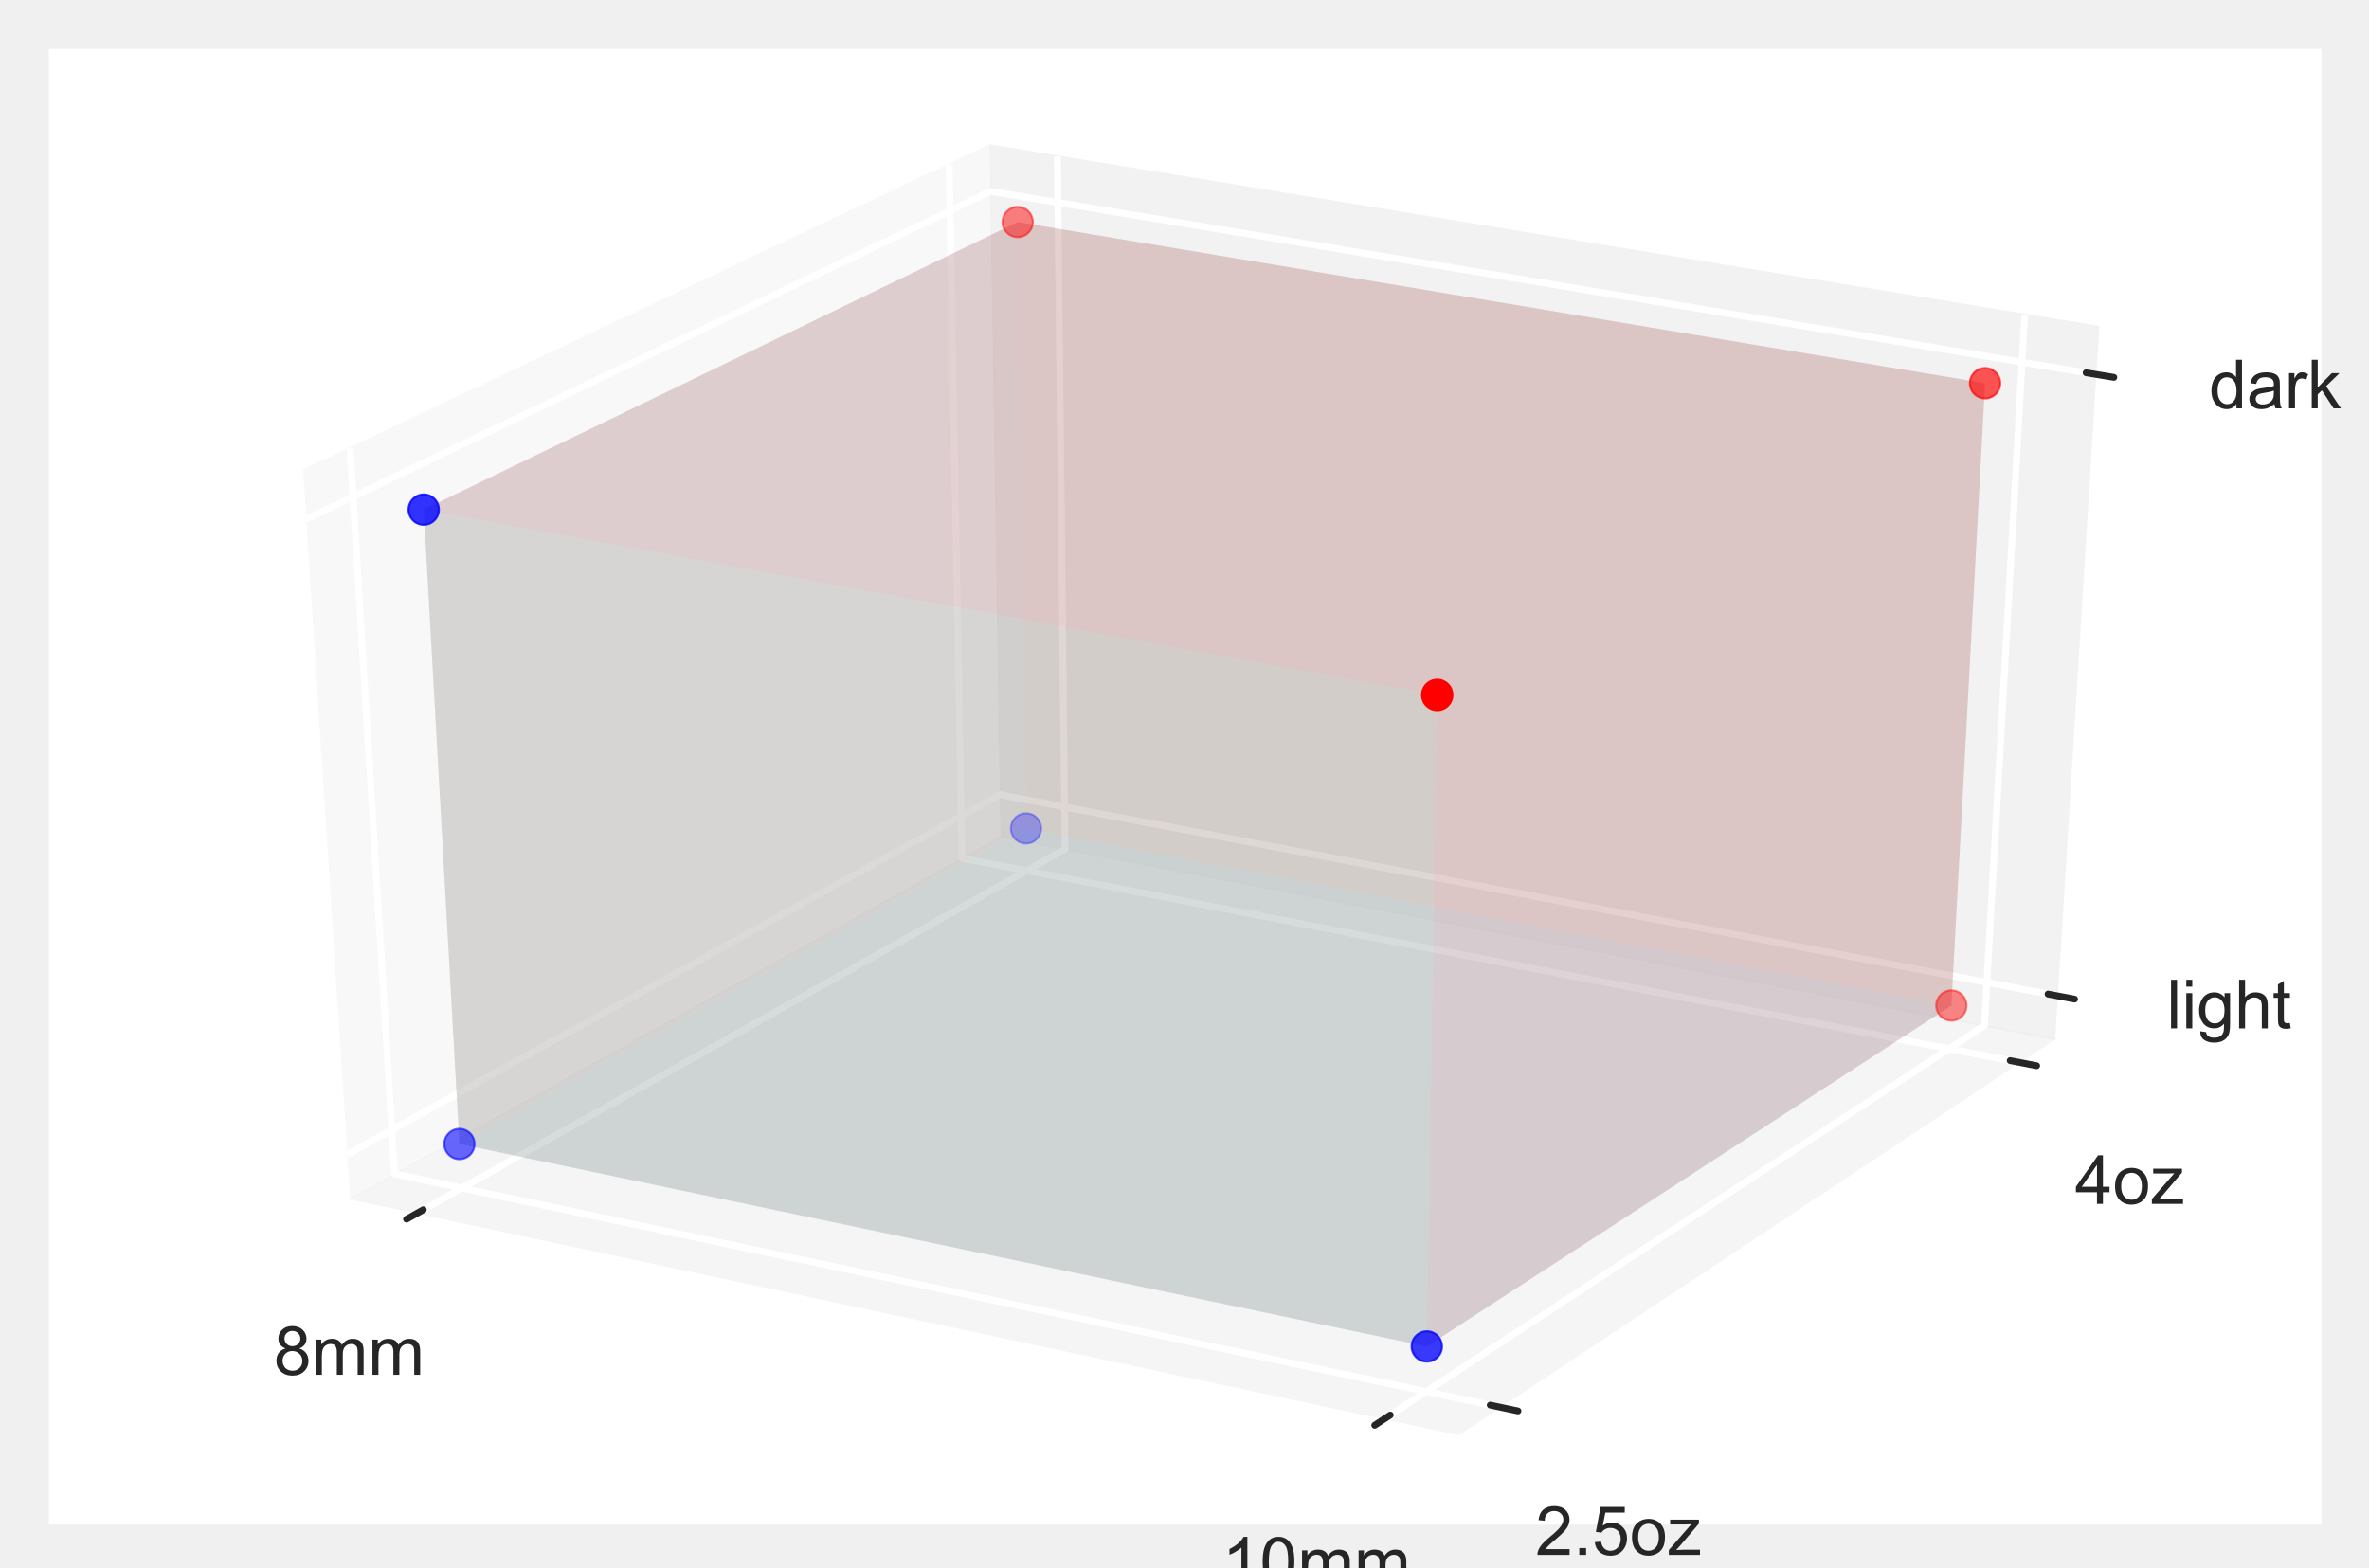
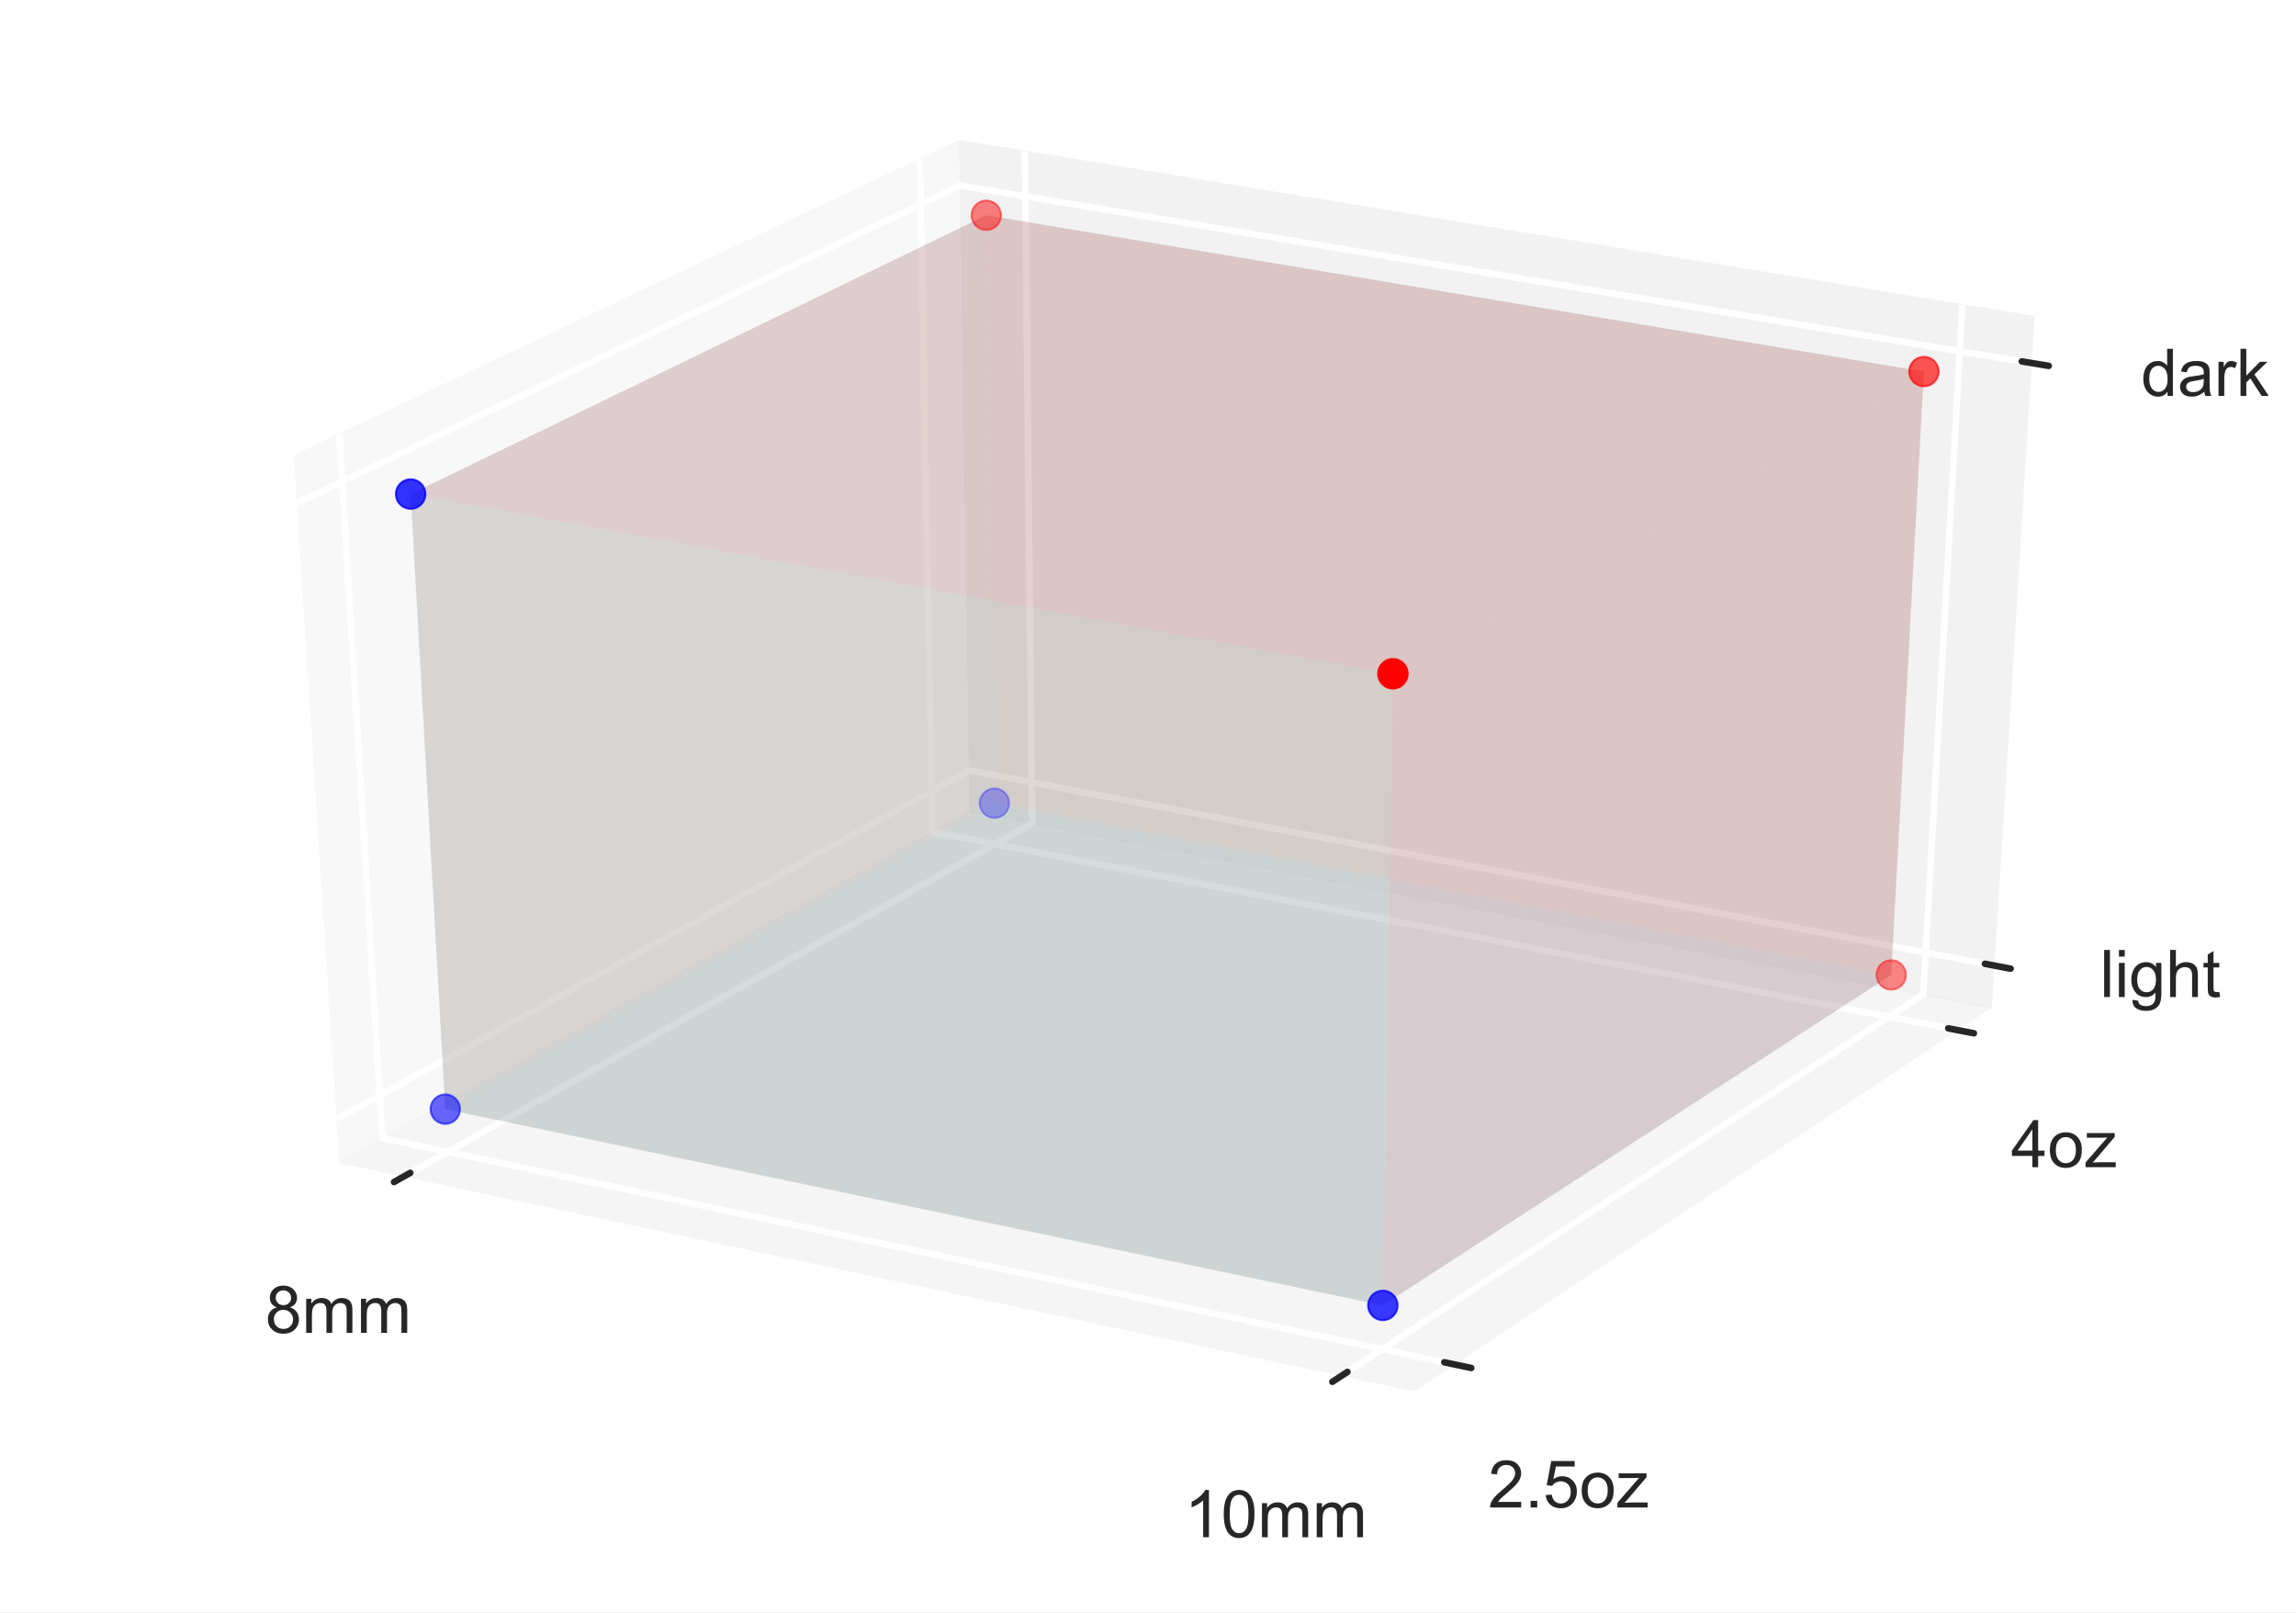
- <svg xmlns="http://www.w3.org/2000/svg" xmlns:xlink="http://www.w3.org/1999/xlink" height="231pt" version="1.1" viewBox="0 0 349 231" width="349pt">
+ <svg xmlns="http://www.w3.org/2000/svg" xmlns:xlink="http://www.w3.org/1999/xlink" height="245pt" version="1.1" viewBox="0 0 349 245" width="349pt">
  <defs>
    <style type="text/css">
*{stroke-linecap:butt;stroke-linejoin:round;}
  </style>
  </defs>
  <g id="figure_1">
    <g id="patch_1">
-       <path d="M 0 231.84  L 349.2 231.84  L 349.2 0  L 0 0  z " style="fill:none;" />
+       <path d="M 0 245 L 349.2 245 L 349.2 0  L 0 0  z " style="fill:#ffffff;" />
    </g>
    <g id="patch_2">
      <path d="M 7.2 224.64  L 342 224.64  L 342 7.2  L 7.2 7.2  z " style="fill:#ffffff;" />
    </g>
    <g id="pane3d_1">
      <g id="patch_3">
        <path d="M 51.583 176.593  L 147.404 123.282  L 145.809 21.413  L 44.645 69.312  " style="fill:#f2f2f2;opacity:0.5;stroke:#f2f2f2;stroke-linejoin:miter;stroke-width:0.3;" />
      </g>
    </g>
    <g id="pane3d_2">
      <g id="patch_4">
        <path d="M 147.404 123.282  L 302.626 153.087  L 309.121 48.145  L 145.809 21.413  " style="fill:#e6e6e6;opacity:0.5;stroke:#e6e6e6;stroke-linejoin:miter;stroke-width:0.3;" />
      </g>
    </g>
    <g id="pane3d_3">
      <g id="patch_5">
        <path d="M 51.583 176.593  L 214.897 211.306  L 302.626 153.087  L 147.404 123.282  " style="fill:#ececec;opacity:0.5;stroke:#ececec;stroke-linejoin:miter;stroke-width:0.3;" />
      </g>
    </g>
    <g id="axis3d_1">
      <g id="line2d_1">
        <path d="M 51.583 176.593  L 214.897 211.306  " style="fill:none;" />
      </g>
      <g id="Line3DCollection_1">
        <path d="M 61.54 178.71  L 156.898 125.105  L 155.777 23.044  " style="fill:none;stroke:#ffffff;" />
        <path d="M 204.051 209  L 292.349 151.113  L 298.286 46.372  " style="fill:none;stroke:#ffffff;" />
      </g>
      <g id="xtick_1">
        <g id="line2d_2">
          <path clip-path="url(#pa6fb933ae1)" d="M 179.124 112.982  " style="fill:none;stroke:#ffffff;stroke-linecap:round;" />
        </g>
        <g id="line2d_3">
          <path d="M 62.361 178.248  L 59.893 179.635  " style="fill:none;stroke:#262626;stroke-linecap:round;" />
        </g>
        <g id="text_1">
          <defs>
            <path d="M 17.672 38.812  Q 12.203 40.828 9.562 44.531  Q 6.938 48.25 6.938 53.422  Q 6.938 61.234 12.547 66.547  Q 18.172 71.875 27.484 71.875  Q 36.859 71.875 42.578 66.422  Q 48.297 60.984 48.297 53.172  Q 48.297 48.188 45.672 44.5  Q 43.062 40.828 37.75 38.812  Q 44.344 36.672 47.781 31.875  Q 51.219 27.094 51.219 20.453  Q 51.219 11.281 44.719 5.031  Q 38.234 -1.219 27.641 -1.219  Q 17.047 -1.219 10.547 5.047  Q 4.047 11.328 4.047 20.703  Q 4.047 27.688 7.594 32.391  Q 11.141 37.109 17.672 38.812  z M 15.922 53.719  Q 15.922 48.641 19.188 45.406  Q 22.469 42.188 27.688 42.188  Q 32.766 42.188 36.016 45.375  Q 39.266 48.578 39.266 53.219  Q 39.266 58.062 35.906 61.359  Q 32.562 64.656 27.594 64.656  Q 22.562 64.656 19.234 61.422  Q 15.922 58.203 15.922 53.719  z M 13.094 20.656  Q 13.094 16.891 14.875 13.375  Q 16.656 9.859 20.172 7.922  Q 23.688 6 27.734 6  Q 34.031 6 38.125 10.047  Q 42.234 14.109 42.234 20.359  Q 42.234 26.703 38.016 30.859  Q 33.797 35.016 27.438 35.016  Q 21.234 35.016 17.156 30.906  Q 13.094 26.812 13.094 20.656  z " id="ArialMT-38" />
            <path d="M 6.594 0  L 6.594 51.859  L 14.453 51.859  L 14.453 44.578  Q 16.891 48.391 20.938 50.703  Q 25 53.031 30.172 53.031  Q 35.938 53.031 39.625 50.641  Q 43.312 48.25 44.828 43.953  Q 50.984 53.031 60.844 53.031  Q 68.562 53.031 72.703 48.75  Q 76.859 44.484 76.859 35.594  L 76.859 0  L 68.109 0  L 68.109 32.672  Q 68.109 37.938 67.25 40.25  Q 66.406 42.578 64.156 43.984  Q 61.922 45.406 58.891 45.406  Q 53.422 45.406 49.797 41.766  Q 46.188 38.141 46.188 30.125  L 46.188 0  L 37.406 0  L 37.406 33.688  Q 37.406 39.547 35.25 42.469  Q 33.109 45.406 28.219 45.406  Q 24.516 45.406 21.359 43.453  Q 18.219 41.5 16.797 37.734  Q 15.375 33.984 15.375 26.906  L 15.375 0  z " id="ArialMT-6d" />
          </defs>
          <g style="fill:#262626;" transform="translate(40.31875 202.5689)scale(0.1 -0.1)">
            <use xlink:href="#ArialMT-38" />
            <use x="55.615" xlink:href="#ArialMT-6d" />
            <use x="138.916" xlink:href="#ArialMT-6d" />
          </g>
        </g>
      </g>
      <g id="xtick_2">
        <g id="line2d_4">
          <path clip-path="url(#pa6fb933ae1)" d="M 179.124 112.982  " style="fill:none;stroke:#ffffff;stroke-linecap:round;" />
        </g>
        <g id="line2d_5">
          <path d="M 204.814 208.5  L 202.522 210.002  " style="fill:none;stroke:#262626;stroke-linecap:round;" />
        </g>
        <g id="text_2">
          <defs>
            <path d="M 37.25 0  L 28.469 0  L 28.469 56  Q 25.297 52.984 20.141 49.953  Q 14.984 46.922 10.891 45.406  L 10.891 53.906  Q 18.266 57.375 23.781 62.297  Q 29.297 67.234 31.594 71.875  L 37.25 71.875  z " id="ArialMT-31" />
            <path d="M 4.156 35.297  Q 4.156 48 6.766 55.734  Q 9.375 63.484 14.516 67.672  Q 19.672 71.875 27.484 71.875  Q 33.25 71.875 37.594 69.547  Q 41.938 67.234 44.766 62.859  Q 47.609 58.5 49.219 52.219  Q 50.828 45.953 50.828 35.297  Q 50.828 22.703 48.234 14.969  Q 45.656 7.234 40.5 3  Q 35.359 -1.219 27.484 -1.219  Q 17.141 -1.219 11.234 6.203  Q 4.156 15.141 4.156 35.297  z M 13.188 35.297  Q 13.188 17.672 17.312 11.828  Q 21.438 6 27.484 6  Q 33.547 6 37.672 11.859  Q 41.797 17.719 41.797 35.297  Q 41.797 52.984 37.672 58.781  Q 33.547 64.594 27.391 64.594  Q 21.344 64.594 17.719 59.469  Q 13.188 52.938 13.188 35.297  z " id="ArialMT-30" />
          </defs>
          <g style="fill:#262626;" transform="translate(180.0381 233.6263)scale(0.1 -0.1)">
            <use xlink:href="#ArialMT-31" />
            <use x="55.615" xlink:href="#ArialMT-30" />
            <use x="111.23" xlink:href="#ArialMT-6d" />
            <use x="194.531" xlink:href="#ArialMT-6d" />
          </g>
        </g>
      </g>
    </g>
    <g id="axis3d_2">
      <g id="line2d_6">
        <path d="M 302.626 153.087  L 214.897 211.306  " style="fill:none;" />
      </g>
      <g id="Line3DCollection_2">
        <path d="M 51.572 66.032  L 58.12 172.956  L 220.901 207.321  " style="fill:none;stroke:#ffffff;" />
        <path d="M 139.828 24.245  L 141.719 126.445  L 297.437 156.53  " style="fill:none;stroke:#ffffff;" />
      </g>
      <g id="xtick_3">
        <g id="line2d_7">
          <path clip-path="url(#pa6fb933ae1)" d="M 179.124 112.982  " style="fill:none;stroke:#ffffff;stroke-linecap:round;" />
        </g>
        <g id="line2d_8">
          <path d="M 219.539 207.034  L 223.629 207.897  " style="fill:none;stroke:#262626;stroke-linecap:round;" />
        </g>
        <g id="text_3">
          <defs>
            <path d="M 50.344 8.453  L 50.344 0  L 3.031 0  Q 2.938 3.172 4.047 6.109  Q 5.859 10.938 9.828 15.625  Q 13.812 20.312 21.344 26.469  Q 33.016 36.031 37.109 41.625  Q 41.219 47.219 41.219 52.203  Q 41.219 57.422 37.469 61  Q 33.734 64.594 27.734 64.594  Q 21.391 64.594 17.578 60.781  Q 13.766 56.984 13.719 50.25  L 4.688 51.172  Q 5.609 61.281 11.656 66.578  Q 17.719 71.875 27.938 71.875  Q 38.234 71.875 44.234 66.156  Q 50.25 60.453 50.25 52  Q 50.25 47.703 48.484 43.547  Q 46.734 39.406 42.656 34.812  Q 38.578 30.219 29.109 22.219  Q 21.188 15.578 18.938 13.203  Q 16.703 10.844 15.234 8.453  z " id="ArialMT-32" />
            <path d="M 9.078 0  L 9.078 10.016  L 19.094 10.016  L 19.094 0  z " id="ArialMT-2e" />
            <path d="M 4.156 18.75  L 13.375 19.531  Q 14.406 12.797 18.141 9.391  Q 21.875 6 27.156 6  Q 33.5 6 37.891 10.781  Q 42.281 15.578 42.281 23.484  Q 42.281 31 38.062 35.344  Q 33.844 39.703 27 39.703  Q 22.75 39.703 19.328 37.766  Q 15.922 35.844 13.969 32.766  L 5.719 33.844  L 12.641 70.609  L 48.25 70.609  L 48.25 62.203  L 19.672 62.203  L 15.828 42.969  Q 22.266 47.469 29.344 47.469  Q 38.719 47.469 45.156 40.969  Q 51.609 34.469 51.609 24.266  Q 51.609 14.547 45.953 7.469  Q 39.062 -1.219 27.156 -1.219  Q 17.391 -1.219 11.203 4.25  Q 5.031 9.719 4.156 18.75  z " id="ArialMT-35" />
            <path d="M 3.328 25.922  Q 3.328 40.328 11.328 47.266  Q 18.016 53.031 27.641 53.031  Q 38.328 53.031 45.109 46.016  Q 51.906 39.016 51.906 26.656  Q 51.906 16.656 48.906 10.906  Q 45.906 5.172 40.156 2  Q 34.422 -1.172 27.641 -1.172  Q 16.75 -1.172 10.031 5.812  Q 3.328 12.797 3.328 25.922  z M 12.359 25.922  Q 12.359 15.969 16.703 11.016  Q 21.047 6.062 27.641 6.062  Q 34.188 6.062 38.531 11.031  Q 42.875 16.016 42.875 26.219  Q 42.875 35.844 38.5 40.797  Q 34.125 45.75 27.641 45.75  Q 21.047 45.75 16.703 40.812  Q 12.359 35.891 12.359 25.922  z " id="ArialMT-6f" />
            <path d="M 1.953 0  L 1.953 7.125  L 34.969 45.016  Q 29.344 44.734 25.047 44.734  L 3.906 44.734  L 3.906 51.859  L 46.297 51.859  L 46.297 46.047  L 18.219 13.141  L 12.797 7.125  Q 18.703 7.562 23.875 7.562  L 47.859 7.562  L 47.859 0  z " id="ArialMT-7a" />
          </defs>
          <g style="fill:#262626;" transform="translate(226.192 229.0987)scale(0.1 -0.1)">
            <use xlink:href="#ArialMT-32" />
            <use x="55.615" xlink:href="#ArialMT-2e" />
            <use x="83.398" xlink:href="#ArialMT-35" />
            <use x="139.014" xlink:href="#ArialMT-6f" />
            <use x="194.629" xlink:href="#ArialMT-7a" />
          </g>
        </g>
      </g>
      <g id="xtick_4">
        <g id="line2d_9">
          <path clip-path="url(#pa6fb933ae1)" d="M 179.124 112.982  " style="fill:none;stroke:#ffffff;stroke-linecap:round;" />
        </g>
        <g id="line2d_10">
          <path d="M 296.138 156.279  L 300.039 157.033  " style="fill:none;stroke:#262626;stroke-linecap:round;" />
        </g>
        <g id="text_4">
          <defs>
            <path d="M 32.328 0  L 32.328 17.141  L 1.266 17.141  L 1.266 25.203  L 33.938 71.578  L 41.109 71.578  L 41.109 25.203  L 50.781 25.203  L 50.781 17.141  L 41.109 17.141  L 41.109 0  z M 32.328 25.203  L 32.328 57.469  L 9.906 25.203  z " id="ArialMT-34" />
          </defs>
          <g style="fill:#262626;" transform="translate(305.6932 177.3833)scale(0.1 -0.1)">
            <use xlink:href="#ArialMT-34" />
            <use x="55.615" xlink:href="#ArialMT-6f" />
            <use x="111.23" xlink:href="#ArialMT-7a" />
          </g>
        </g>
      </g>
    </g>
    <g id="axis3d_3">
      <g id="line2d_11">
        <path d="M 302.626 153.087  L 309.121 48.145  " style="fill:none;" />
      </g>
      <g id="Line3DCollection_3">
        <path d="M 303.02 146.722  L 147.307 117.091  L 51.163 170.097  " style="fill:none;stroke:#ffffff;" />
        <path d="M 308.687 55.151  L 145.915 28.2  L 45.109 76.486  " style="fill:none;stroke:#ffffff;" />
      </g>
      <g id="xtick_5">
        <g id="line2d_12">
          <path d="M 179.124 112.982  " style="fill:none;stroke:#ffffff;stroke-linecap:round;" />
        </g>
        <g id="line2d_13">
          <path d="M 301.721 146.475  L 305.621 147.217  " style="fill:none;stroke:#262626;stroke-linecap:round;" />
        </g>
        <g id="text_5">
          <defs>
            <path d="M 6.391 0  L 6.391 71.578  L 15.188 71.578  L 15.188 0  z " id="ArialMT-6c" />
            <path d="M 6.641 61.469  L 6.641 71.578  L 15.438 71.578  L 15.438 61.469  z M 6.641 0  L 6.641 51.859  L 15.438 51.859  L 15.438 0  z " id="ArialMT-69" />
            <path d="M 4.984 -4.297  L 13.531 -5.562  Q 14.062 -9.516 16.5 -11.328  Q 19.781 -13.766 25.438 -13.766  Q 31.547 -13.766 34.859 -11.328  Q 38.188 -8.891 39.359 -4.5  Q 40.047 -1.812 39.984 6.781  Q 34.234 0 25.641 0  Q 14.938 0 9.078 7.719  Q 3.219 15.438 3.219 26.219  Q 3.219 33.641 5.906 39.906  Q 8.594 46.188 13.688 49.609  Q 18.797 53.031 25.688 53.031  Q 34.859 53.031 40.828 45.609  L 40.828 51.859  L 48.922 51.859  L 48.922 7.031  Q 48.922 -5.078 46.453 -10.125  Q 44 -15.188 38.641 -18.109  Q 33.297 -21.047 25.484 -21.047  Q 16.219 -21.047 10.5 -16.875  Q 4.781 -12.703 4.984 -4.297  z M 12.25 26.859  Q 12.25 16.656 16.297 11.969  Q 20.359 7.281 26.469 7.281  Q 32.516 7.281 36.609 11.938  Q 40.719 16.609 40.719 26.562  Q 40.719 36.078 36.5 40.906  Q 32.281 45.75 26.312 45.75  Q 20.453 45.75 16.344 40.984  Q 12.25 36.234 12.25 26.859  z " id="ArialMT-67" />
            <path d="M 6.594 0  L 6.594 71.578  L 15.375 71.578  L 15.375 45.906  Q 21.531 53.031 30.906 53.031  Q 36.672 53.031 40.922 50.75  Q 45.172 48.484 47 44.484  Q 48.828 40.484 48.828 32.859  L 48.828 0  L 40.047 0  L 40.047 32.859  Q 40.047 39.453 37.188 42.453  Q 34.328 45.453 29.109 45.453  Q 25.203 45.453 21.75 43.422  Q 18.312 41.406 16.844 37.938  Q 15.375 34.469 15.375 28.375  L 15.375 0  z " id="ArialMT-68" />
            <path d="M 25.781 7.859  L 27.047 0.094  Q 23.344 -0.688 20.406 -0.688  Q 15.625 -0.688 12.984 0.828  Q 10.359 2.344 9.281 4.812  Q 8.203 7.281 8.203 15.188  L 8.203 45.016  L 1.766 45.016  L 1.766 51.859  L 8.203 51.859  L 8.203 64.703  L 16.938 69.969  L 16.938 51.859  L 25.781 51.859  L 25.781 45.016  L 16.938 45.016  L 16.938 14.703  Q 16.938 10.938 17.406 9.859  Q 17.875 8.797 18.922 8.156  Q 19.969 7.516 21.922 7.516  Q 23.391 7.516 25.781 7.859  z " id="ArialMT-74" />
          </defs>
          <g style="fill:#262626;" transform="translate(319.199 151.5268)scale(0.1 -0.1)">
            <use xlink:href="#ArialMT-6c" />
            <use x="22.217" xlink:href="#ArialMT-69" />
            <use x="44.434" xlink:href="#ArialMT-67" />
            <use x="100.049" xlink:href="#ArialMT-68" />
            <use x="155.664" xlink:href="#ArialMT-74" />
          </g>
        </g>
      </g>
      <g id="xtick_6">
        <g id="line2d_14">
          <path d="M 179.124 112.982  " style="fill:none;stroke:#ffffff;stroke-linecap:round;" />
        </g>
        <g id="line2d_15">
          <path d="M 307.326 54.926  L 311.412 55.602  " style="fill:none;stroke:#262626;stroke-linecap:round;" />
        </g>
        <g id="text_6">
          <defs>
            <path d="M 40.234 0  L 40.234 6.547  Q 35.297 -1.172 25.734 -1.172  Q 19.531 -1.172 14.328 2.25  Q 9.125 5.672 6.266 11.797  Q 3.422 17.922 3.422 25.875  Q 3.422 33.641 6 39.969  Q 8.594 46.297 13.766 49.656  Q 18.953 53.031 25.344 53.031  Q 30.031 53.031 33.688 51.047  Q 37.359 49.078 39.656 45.906  L 39.656 71.578  L 48.391 71.578  L 48.391 0  z M 12.453 25.875  Q 12.453 15.922 16.641 10.984  Q 20.844 6.062 26.562 6.062  Q 32.328 6.062 36.344 10.766  Q 40.375 15.484 40.375 25.141  Q 40.375 35.797 36.266 40.766  Q 32.172 45.75 26.172 45.75  Q 20.312 45.75 16.375 40.969  Q 12.453 36.188 12.453 25.875  z " id="ArialMT-64" />
            <path d="M 40.438 6.391  Q 35.547 2.25 31.031 0.531  Q 26.516 -1.172 21.344 -1.172  Q 12.797 -1.172 8.203 3  Q 3.609 7.172 3.609 13.672  Q 3.609 17.484 5.344 20.625  Q 7.078 23.781 9.891 25.688  Q 12.703 27.594 16.219 28.562  Q 18.797 29.25 24.031 29.891  Q 34.672 31.156 39.703 32.906  Q 39.75 34.719 39.75 35.203  Q 39.75 40.578 37.25 42.781  Q 33.891 45.75 27.25 45.75  Q 21.047 45.75 18.094 43.578  Q 15.141 41.406 13.719 35.891  L 5.125 37.062  Q 6.297 42.578 8.984 45.969  Q 11.672 49.359 16.75 51.188  Q 21.828 53.031 28.516 53.031  Q 35.156 53.031 39.297 51.469  Q 43.453 49.906 45.406 47.531  Q 47.359 45.172 48.141 41.547  Q 48.578 39.312 48.578 33.453  L 48.578 21.734  Q 48.578 9.469 49.141 6.219  Q 49.703 2.984 51.375 0  L 42.188 0  Q 40.828 2.734 40.438 6.391  z M 39.703 26.031  Q 34.906 24.078 25.344 22.703  Q 19.922 21.922 17.672 20.938  Q 15.438 19.969 14.203 18.094  Q 12.984 16.219 12.984 13.922  Q 12.984 10.406 15.641 8.062  Q 18.312 5.719 23.438 5.719  Q 28.516 5.719 32.469 7.938  Q 36.422 10.156 38.281 14.016  Q 39.703 17 39.703 22.797  z " id="ArialMT-61" />
            <path d="M 6.5 0  L 6.5 51.859  L 14.406 51.859  L 14.406 44  Q 17.438 49.516 20 51.266  Q 22.562 53.031 25.641 53.031  Q 30.078 53.031 34.672 50.203  L 31.641 42.047  Q 28.422 43.953 25.203 43.953  Q 22.312 43.953 20.016 42.219  Q 17.719 40.484 16.75 37.406  Q 15.281 32.719 15.281 27.156  L 15.281 0  z " id="ArialMT-72" />
            <path d="M 6.641 0  L 6.641 71.578  L 15.438 71.578  L 15.438 30.766  L 36.234 51.859  L 47.609 51.859  L 27.781 32.625  L 49.609 0  L 38.766 0  L 21.625 26.516  L 15.438 20.562  L 15.438 0  z " id="ArialMT-6b" />
          </defs>
          <g style="fill:#262626;" transform="translate(325.4478 60.16522)scale(0.1 -0.1)">
            <use xlink:href="#ArialMT-64" />
            <use x="55.615" xlink:href="#ArialMT-61" />
            <use x="111.23" xlink:href="#ArialMT-72" />
            <use x="144.531" xlink:href="#ArialMT-6b" />
          </g>
        </g>
      </g>
    </g>
    <g id="axes_1">
      <g id="Poly3DCollection_1">
        <path clip-path="url(#pa6fb933ae1)" d="M 151.155 122.064  L 287.471 148.165  L 292.437 56.467  L 149.922 32.716  L 151.155 122.064  z " style="fill:#800000;fill-opacity:0.1;" />
      </g>
      <g id="Poly3DCollection_2">
        <path clip-path="url(#pa6fb933ae1)" d="M 67.682 168.564  L 210.198 198.391  L 287.471 148.165  L 151.155 122.064  L 67.682 168.564  z " style="fill:#263958;fill-opacity:0.1;" />
      </g>
      <g id="Poly3DCollection_3">
        <path clip-path="url(#pa6fb933ae1)" d="M 67.682 168.564  L 151.155 122.064  L 149.922 32.716  L 62.421 75.084  L 67.682 168.564  z " style="fill:#622729;fill-opacity:0.1;" />
      </g>
      <g id="Poly3DCollection_4">
        <path clip-path="url(#pa6fb933ae1)" d="M 62.421 75.084  L 211.728 102.394  L 292.437 56.467  L 149.922 32.716  L 62.421 75.084  z " style="fill:#800000;fill-opacity:0.1;" />
      </g>
      <g id="Poly3DCollection_5">
        <path clip-path="url(#pa6fb933ae1)" d="M 67.682 168.564  L 210.198 198.391  L 211.728 102.394  L 62.421 75.084  L 67.682 168.564  z " style="fill:#2a5434;fill-opacity:0.1;" />
      </g>
      <g id="Poly3DCollection_6">
        <path clip-path="url(#pa6fb933ae1)" d="M 210.198 198.391  L 287.471 148.165  L 292.437 56.467  L 211.728 102.394  L 210.198 198.391  z " style="fill:#800000;fill-opacity:0.1;" />
      </g>
      <g id="Path3DCollection_1">
        <defs>
          <path d="M 0 2.236  C 0.593 2.236 1.162 2 1.581 1.581  C 2 1.162 2.236 0.593 2.236 0  C 2.236 -0.593 2 -1.162 1.581 -1.581  C 1.162 -2 0.593 -2.236 0 -2.236  C -0.593 -2.236 -1.162 -2 -1.581 -1.581  C -2 -1.162 -2.236 -0.593 -2.236 0  C -2.236 0.593 -2 1.162 -1.581 1.581  C -1.162 2 -0.593 2.236 0 2.236  z " id="C0_0_7bdf7631d9" />
        </defs>
        <g clip-path="url(#pa6fb933ae1)">
          <use style="fill:#0000ff;fill-opacity:0.586;stroke:#0000ff;stroke-opacity:0.586;stroke-width:0.3;" x="67.682" xlink:href="#C0_0_7bdf7631d9" y="168.564" />
        </g>
        <g clip-path="url(#pa6fb933ae1)">
          <use style="fill:#0000ff;fill-opacity:0.799;stroke:#0000ff;stroke-opacity:0.799;stroke-width:0.3;" x="62.421" xlink:href="#C0_0_7bdf7631d9" y="75.084" />
        </g>
        <g clip-path="url(#pa6fb933ae1)">
          <use style="fill:#0000ff;fill-opacity:0.3;stroke:#0000ff;stroke-opacity:0.3;stroke-width:0.3;" x="151.155" xlink:href="#C0_0_7bdf7631d9" y="122.064" />
        </g>
        <g clip-path="url(#pa6fb933ae1)">
          <use style="fill:#ff0000;fill-opacity:0.486;stroke:#ff0000;stroke-opacity:0.486;stroke-width:0.3;" x="149.922" xlink:href="#C0_0_7bdf7631d9" y="32.716" />
        </g>
        <g clip-path="url(#pa6fb933ae1)">
          <use style="fill:#0000ff;fill-opacity:0.769;stroke:#0000ff;stroke-opacity:0.769;stroke-width:0.3;" x="210.198" xlink:href="#C0_0_7bdf7631d9" y="198.391" />
        </g>
        <g clip-path="url(#pa6fb933ae1)">
          <use style="fill:#ff0000;stroke:#ff0000;stroke-width:0.3;" x="211.728" xlink:href="#C0_0_7bdf7631d9" y="102.394" />
        </g>
        <g clip-path="url(#pa6fb933ae1)">
          <use style="fill:#ff0000;fill-opacity:0.46;stroke:#ff0000;stroke-opacity:0.46;stroke-width:0.3;" x="287.471" xlink:href="#C0_0_7bdf7631d9" y="148.165" />
        </g>
        <g clip-path="url(#pa6fb933ae1)">
          <use style="fill:#ff0000;fill-opacity:0.661;stroke:#ff0000;stroke-opacity:0.661;stroke-width:0.3;" x="292.437" xlink:href="#C0_0_7bdf7631d9" y="56.467" />
        </g>
      </g>
    </g>
  </g>
  <defs>
    <clipPath id="pa6fb933ae1">
      <rect height="217.44" width="334.8" x="7.2" y="7.2" />
    </clipPath>
  </defs>
</svg>
